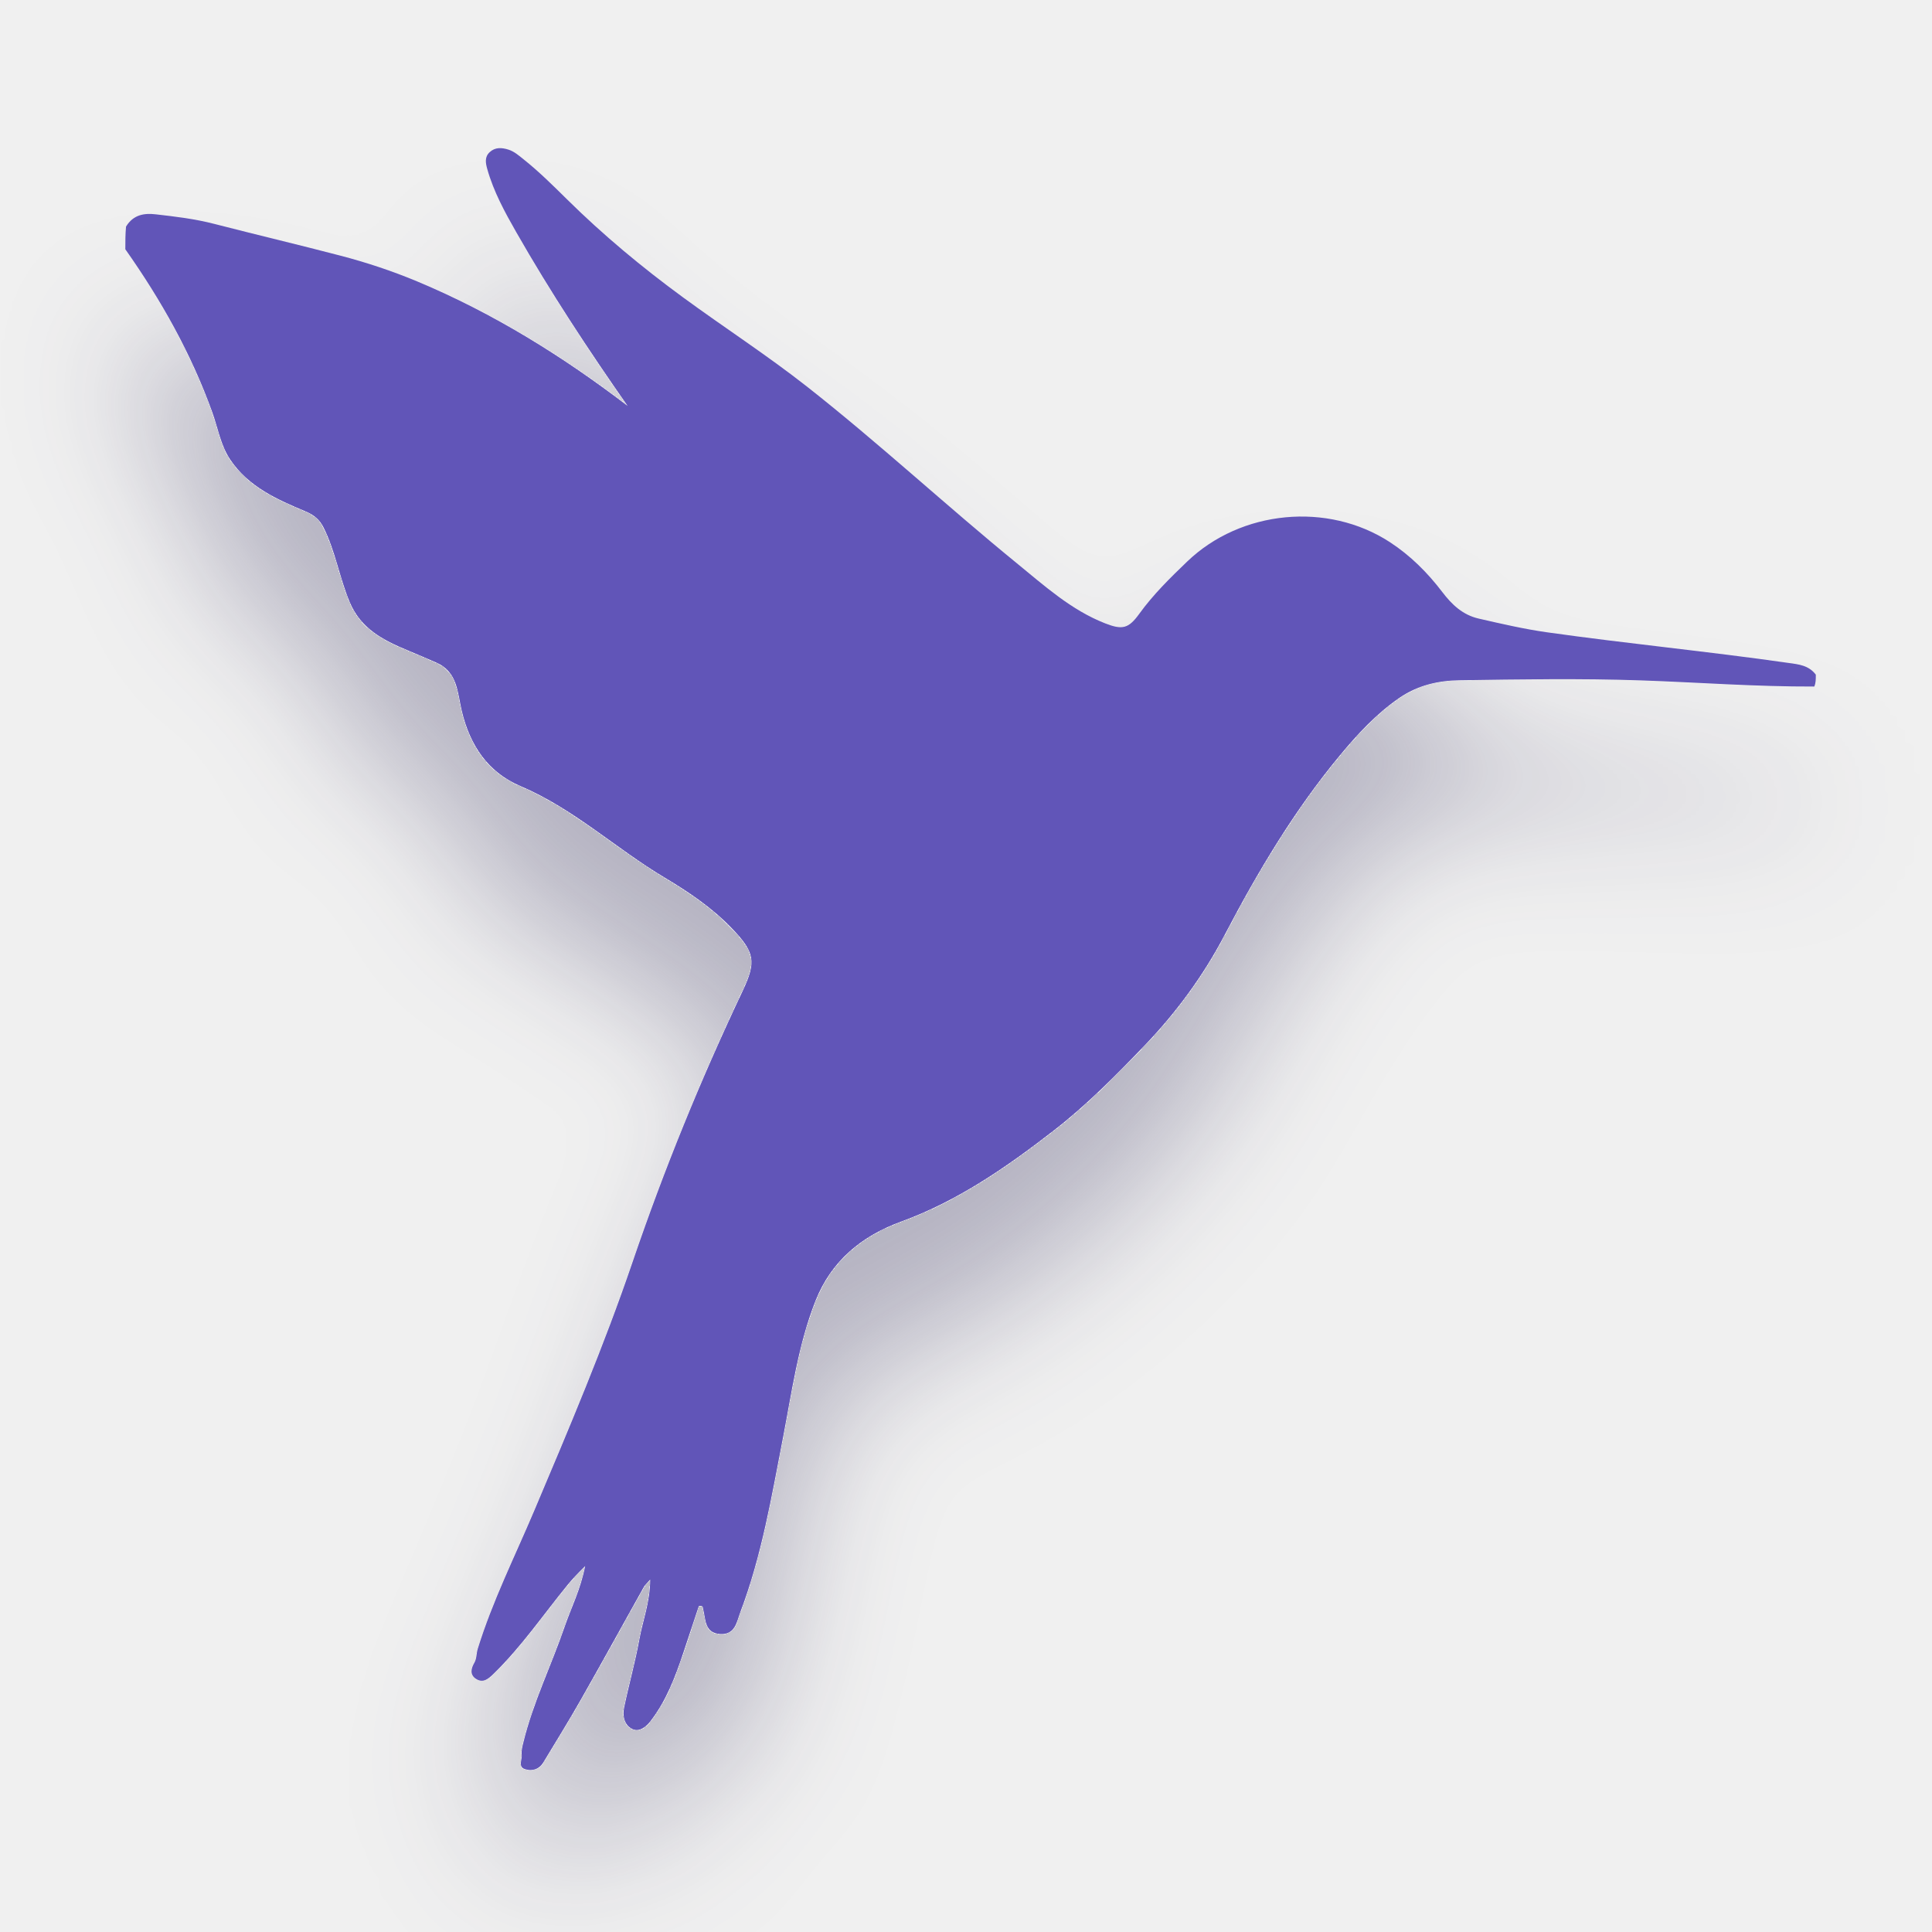
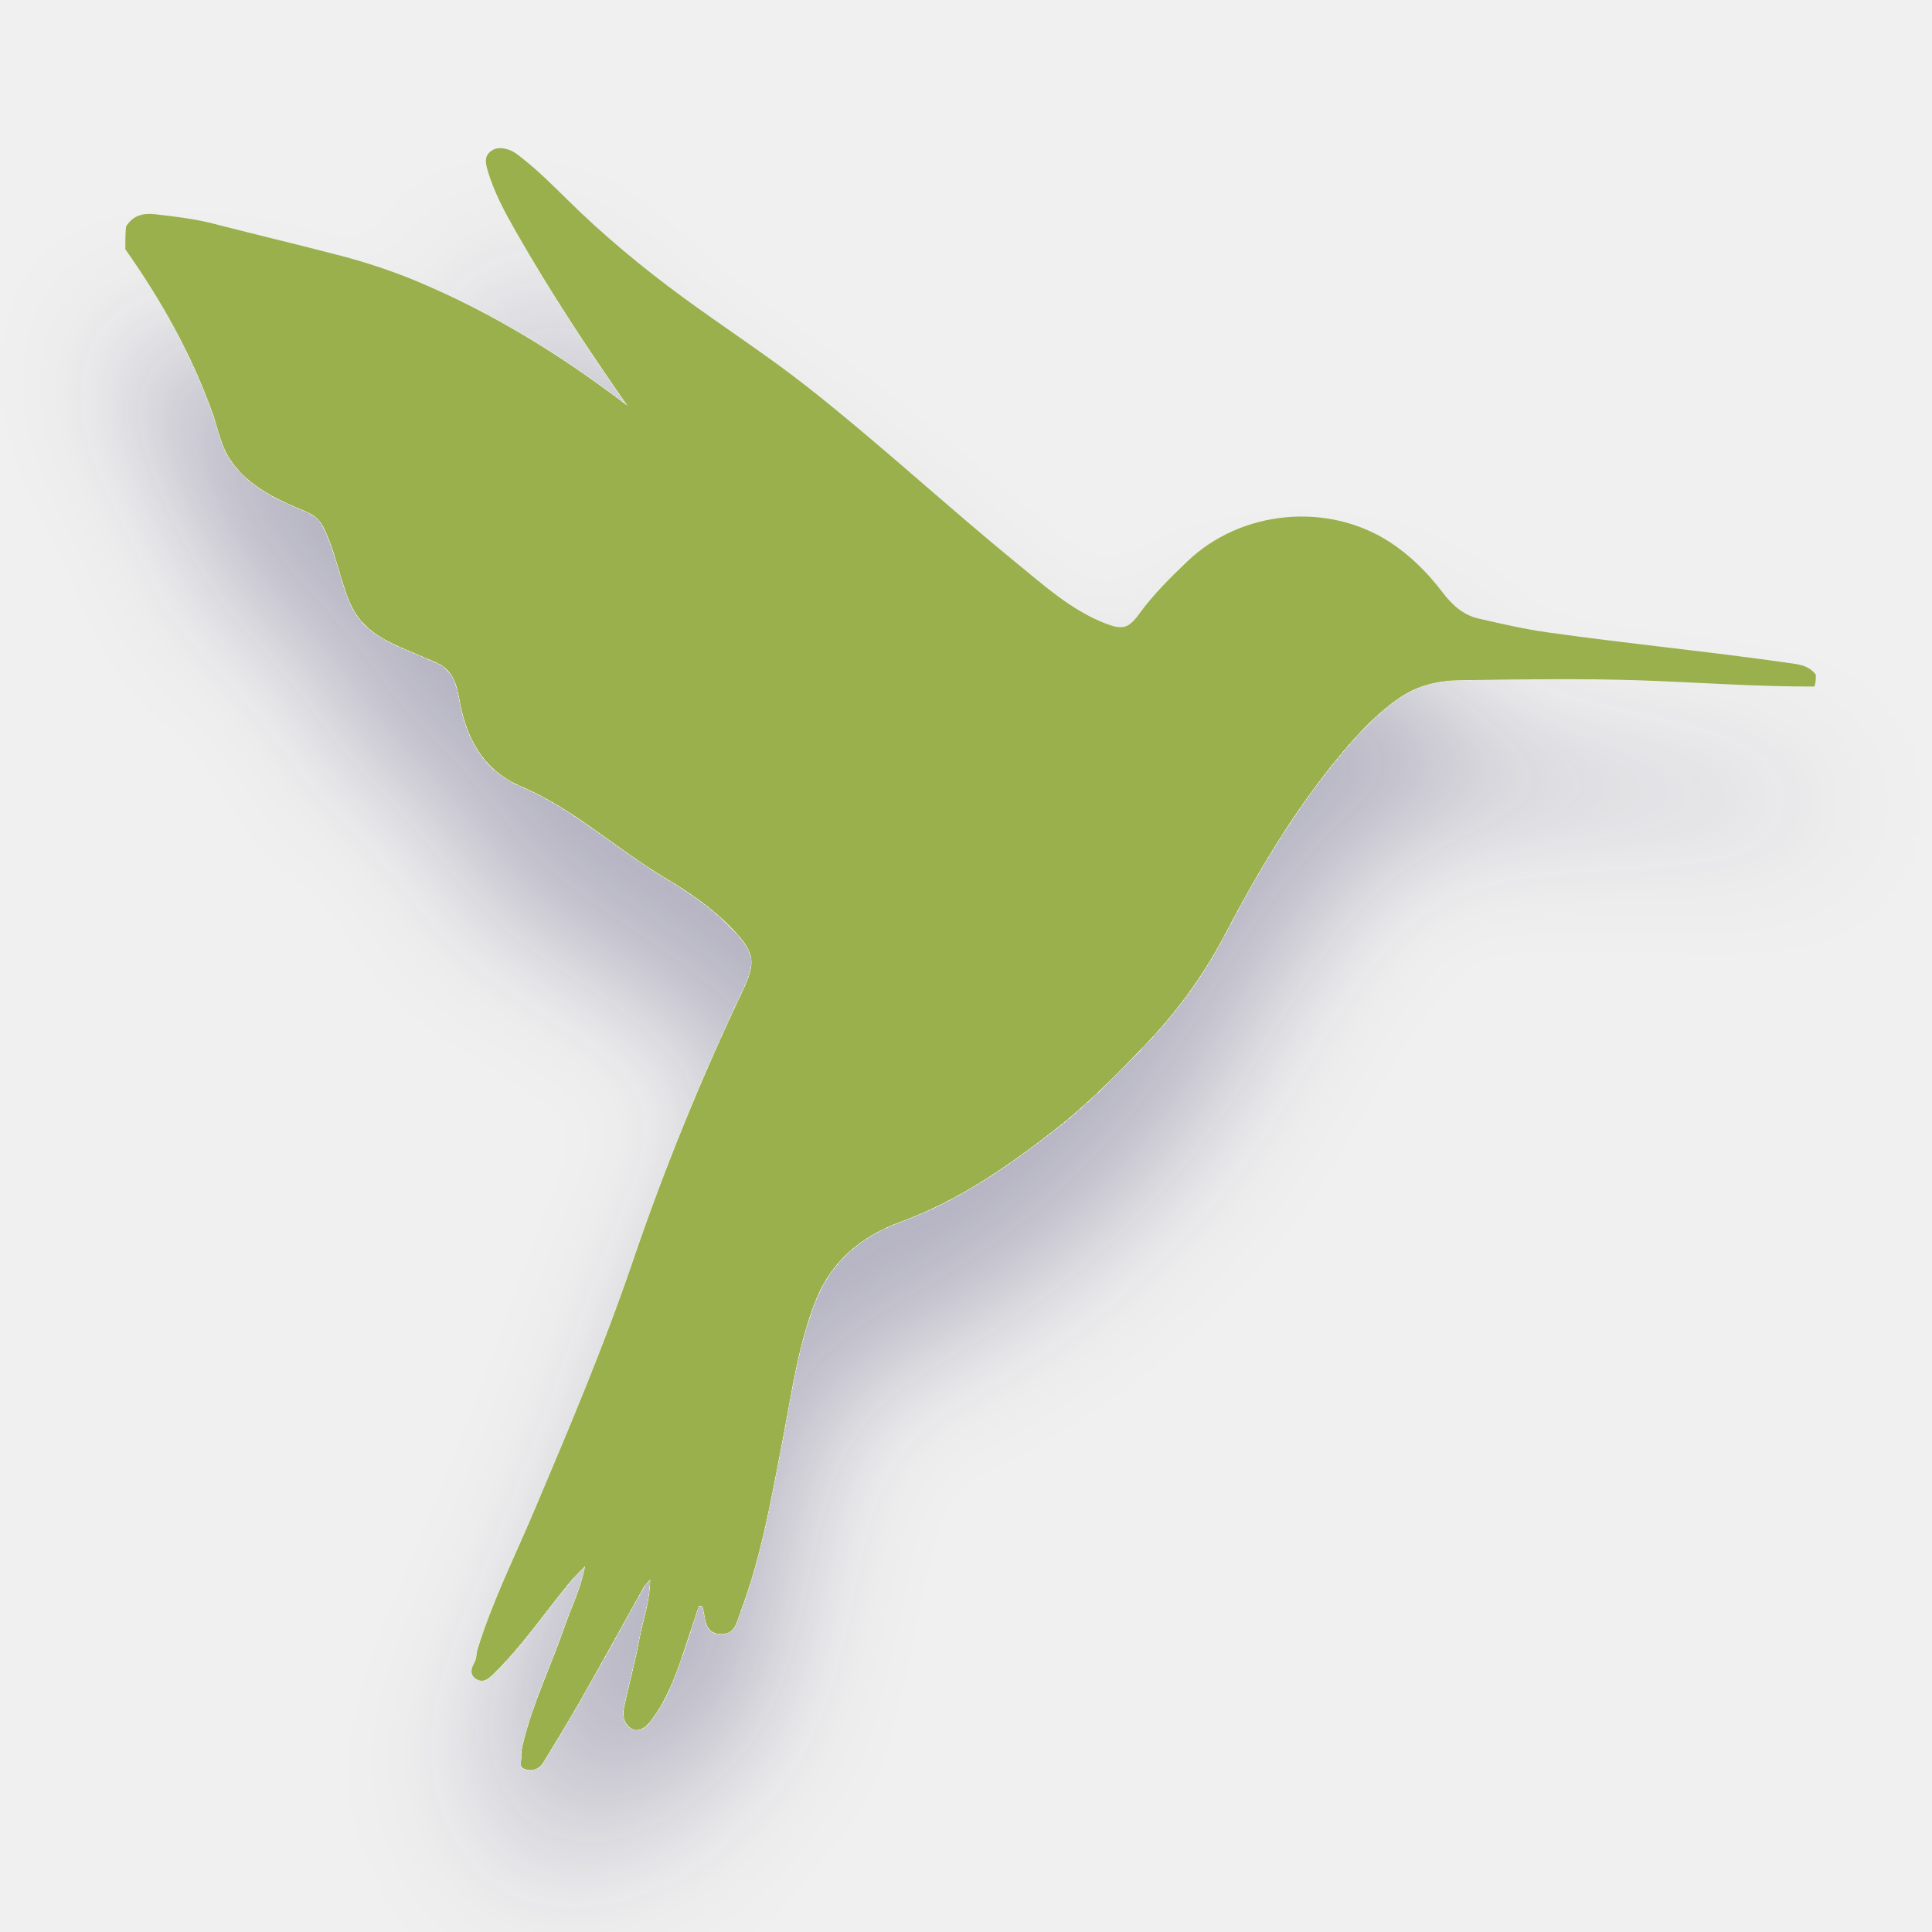
<svg xmlns="http://www.w3.org/2000/svg" width="60" height="60" viewBox="0 0 60 60" fill="none">
  <g clip-path="url(#clip0_37_2)">
    <g filter="url(#filter0_d_37_2)">
-       <path d="M3.892 7.741C5.016 9.336 5.942 10.993 6.591 12.797C6.769 13.29 6.85 13.821 7.146 14.266C7.708 15.108 8.591 15.506 9.477 15.876C9.743 15.987 9.919 16.125 10.046 16.376C10.417 17.115 10.542 17.938 10.86 18.697C11.205 19.523 11.9 19.881 12.653 20.193C12.955 20.319 13.257 20.449 13.557 20.58C14.221 20.871 14.208 21.529 14.344 22.089C14.6 23.15 15.154 23.984 16.168 24.414C17.82 25.116 19.125 26.349 20.641 27.254C21.387 27.699 22.105 28.184 22.712 28.812C23.45 29.575 23.494 29.865 23.063 30.777C21.769 33.513 20.625 36.317 19.651 39.176C18.754 41.812 17.671 44.363 16.589 46.921C15.988 48.342 15.294 49.726 14.836 51.208C14.792 51.352 14.807 51.508 14.731 51.639C14.627 51.818 14.587 52.008 14.777 52.135C15.008 52.289 15.174 52.132 15.342 51.968C16.198 51.132 16.872 50.145 17.623 49.224C17.773 49.04 17.929 48.877 18.173 48.635C18.03 49.37 17.735 49.937 17.531 50.533C17.121 51.729 16.558 52.869 16.256 54.104C16.224 54.238 16.187 54.368 16.202 54.497C16.221 54.649 16.079 54.868 16.301 54.941C16.522 55.015 16.742 54.95 16.875 54.731C17.267 54.082 17.667 53.438 18.041 52.78C18.701 51.619 19.343 50.449 19.995 49.284C20.026 49.229 20.078 49.187 20.192 49.055C20.189 49.761 19.962 50.326 19.857 50.909C19.728 51.623 19.53 52.323 19.382 53.034C19.328 53.293 19.391 53.577 19.637 53.695C19.851 53.799 20.066 53.627 20.197 53.458C20.688 52.824 20.969 52.084 21.22 51.331C21.385 50.838 21.549 50.344 21.703 49.877C21.848 49.856 21.824 49.924 21.834 49.96C21.92 50.283 21.872 50.71 22.36 50.745C22.836 50.779 22.879 50.363 22.996 50.054C23.654 48.315 23.959 46.492 24.311 44.676C24.59 43.238 24.783 41.772 25.327 40.396C25.816 39.157 26.761 38.384 27.981 37.939C29.745 37.295 31.256 36.248 32.726 35.108C33.754 34.311 34.658 33.393 35.552 32.462C36.534 31.438 37.372 30.297 38.031 29.038C39.061 27.071 40.193 25.167 41.613 23.457C42.154 22.805 42.733 22.175 43.449 21.679C44.029 21.279 44.663 21.136 45.323 21.126C47.202 21.098 49.084 21.066 50.962 21.13C52.739 21.191 54.515 21.327 56.344 21.321C56.392 21.212 56.392 21.102 56.392 20.952C56.167 20.657 55.852 20.632 55.55 20.589C53.05 20.23 50.534 19.989 48.033 19.635C47.324 19.534 46.623 19.371 45.924 19.211C45.423 19.096 45.09 18.776 44.792 18.386C44.334 17.784 43.802 17.253 43.166 16.838C41.237 15.58 38.537 15.836 36.867 17.441C36.338 17.949 35.814 18.463 35.38 19.063C35.048 19.522 34.856 19.567 34.325 19.36C33.27 18.948 32.441 18.196 31.582 17.495C29.386 15.703 27.305 13.772 25.077 12.018C23.827 11.035 22.491 10.172 21.21 9.233C19.94 8.303 18.733 7.3 17.613 6.194C17.175 5.762 16.739 5.329 16.257 4.945C16.11 4.828 15.969 4.702 15.785 4.645C15.581 4.582 15.377 4.567 15.207 4.726C15.044 4.877 15.081 5.066 15.133 5.252C15.329 5.949 15.675 6.584 16.029 7.204C17.096 9.075 18.279 10.871 19.492 12.607C17.489 11.076 15.329 9.731 12.96 8.741C12.186 8.418 11.391 8.154 10.581 7.942C9.275 7.6 7.961 7.29 6.654 6.953C6.055 6.798 5.445 6.725 4.835 6.656C4.493 6.617 4.145 6.656 3.914 7.037C3.892 7.277 3.892 7.487 3.892 7.741Z" fill="#6155B8" />
+       <path d="M3.892 7.741C5.016 9.336 5.942 10.993 6.591 12.797C6.769 13.29 6.85 13.821 7.146 14.266C7.708 15.108 8.591 15.506 9.477 15.876C9.743 15.987 9.919 16.125 10.046 16.376C10.417 17.115 10.542 17.938 10.86 18.697C11.205 19.523 11.9 19.881 12.653 20.193C12.955 20.319 13.257 20.449 13.557 20.58C14.221 20.871 14.208 21.529 14.344 22.089C14.6 23.15 15.154 23.984 16.168 24.414C17.82 25.116 19.125 26.349 20.641 27.254C21.387 27.699 22.105 28.184 22.712 28.812C23.45 29.575 23.494 29.865 23.063 30.777C21.769 33.513 20.625 36.317 19.651 39.176C18.754 41.812 17.671 44.363 16.589 46.921C15.988 48.342 15.294 49.726 14.836 51.208C14.792 51.352 14.807 51.508 14.731 51.639C14.627 51.818 14.587 52.008 14.777 52.135C15.008 52.289 15.174 52.132 15.342 51.968C16.198 51.132 16.872 50.145 17.623 49.224C17.773 49.04 17.929 48.877 18.173 48.635C18.03 49.37 17.735 49.937 17.531 50.533C17.121 51.729 16.558 52.869 16.256 54.104C16.224 54.238 16.187 54.368 16.202 54.497C16.221 54.649 16.079 54.868 16.301 54.941C16.522 55.015 16.742 54.95 16.875 54.731C17.267 54.082 17.667 53.438 18.041 52.78C18.701 51.619 19.343 50.449 19.995 49.284C20.026 49.229 20.078 49.187 20.192 49.055C20.189 49.761 19.962 50.326 19.857 50.909C19.728 51.623 19.53 52.323 19.382 53.034C19.328 53.293 19.391 53.577 19.637 53.695C19.851 53.799 20.066 53.627 20.197 53.458C20.688 52.824 20.969 52.084 21.22 51.331C21.385 50.838 21.549 50.344 21.703 49.877C21.848 49.856 21.824 49.924 21.834 49.96C21.92 50.283 21.872 50.71 22.36 50.745C22.836 50.779 22.879 50.363 22.996 50.054C23.654 48.315 23.959 46.492 24.311 44.676C24.59 43.238 24.783 41.772 25.327 40.396C25.816 39.157 26.761 38.384 27.981 37.939C29.745 37.295 31.256 36.248 32.726 35.108C33.754 34.311 34.658 33.393 35.552 32.462C36.534 31.438 37.372 30.297 38.031 29.038C39.061 27.071 40.193 25.167 41.613 23.457C42.154 22.805 42.733 22.175 43.449 21.679C44.029 21.279 44.663 21.136 45.323 21.126C47.202 21.098 49.084 21.066 50.962 21.13C52.739 21.191 54.515 21.327 56.344 21.321C56.392 21.212 56.392 21.102 56.392 20.952C56.167 20.657 55.852 20.632 55.55 20.589C53.05 20.23 50.534 19.989 48.033 19.635C47.324 19.534 46.623 19.371 45.924 19.211C45.423 19.096 45.09 18.776 44.792 18.386C44.334 17.784 43.802 17.253 43.166 16.838C41.237 15.58 38.537 15.836 36.867 17.441C36.338 17.949 35.814 18.463 35.38 19.063C35.048 19.522 34.856 19.567 34.325 19.36C33.27 18.948 32.441 18.196 31.582 17.495C29.386 15.703 27.305 13.772 25.077 12.018C23.827 11.035 22.491 10.172 21.21 9.233C19.94 8.303 18.733 7.3 17.613 6.194C17.175 5.762 16.739 5.329 16.257 4.945C16.11 4.828 15.969 4.702 15.785 4.645C15.581 4.582 15.377 4.567 15.207 4.726C15.044 4.877 15.081 5.066 15.133 5.252C15.329 5.949 15.675 6.584 16.029 7.204C17.096 9.075 18.279 10.871 19.492 12.607C17.489 11.076 15.329 9.731 12.96 8.741C12.186 8.418 11.391 8.154 10.581 7.942C9.275 7.6 7.961 7.29 6.654 6.953C6.055 6.798 5.445 6.725 4.835 6.656C4.493 6.617 4.145 6.656 3.914 7.037C3.892 7.277 3.892 7.487 3.892 7.741Z" fill="#99b04c" />
    </g>
  </g>
  <defs>
    <filter id="filter0_d_37_2" x="-0.108" y="4.6" width="60.5" height="58.37" filterUnits="userSpaceOnUse" color-interpolation-filters="sRGB">
      <feFlood flood-opacity="0" result="BackgroundImageFix" />
      <feColorMatrix in="SourceAlpha" type="matrix" values="0 0 0 0 0 0 0 0 0 0 0 0 0 0 0 0 0 0 127 0" result="hardAlpha" />
      <feOffset dy="4" />
      <feGaussianBlur stdDeviation="2" />
      <feComposite in2="hardAlpha" operator="out" />
      <feColorMatrix type="matrix" values="0 0 0 0 0.167 0 0 0 0 0.144 0 0 0 0 0.336 0 0 0 0.3 0" />
      <feBlend mode="normal" in2="BackgroundImageFix" result="effect1_dropShadow_37_2" />
      <feBlend mode="normal" in="SourceGraphic" in2="effect1_dropShadow_37_2" result="shape" />
    </filter>
    <clipPath id="clip0_37_2">
      <rect width="60" height="60" fill="white" transform="matrix(-1 -8.74228e-08 -8.74228e-08 1 60 6.10352e-05)" />
    </clipPath>
  </defs>
</svg>
